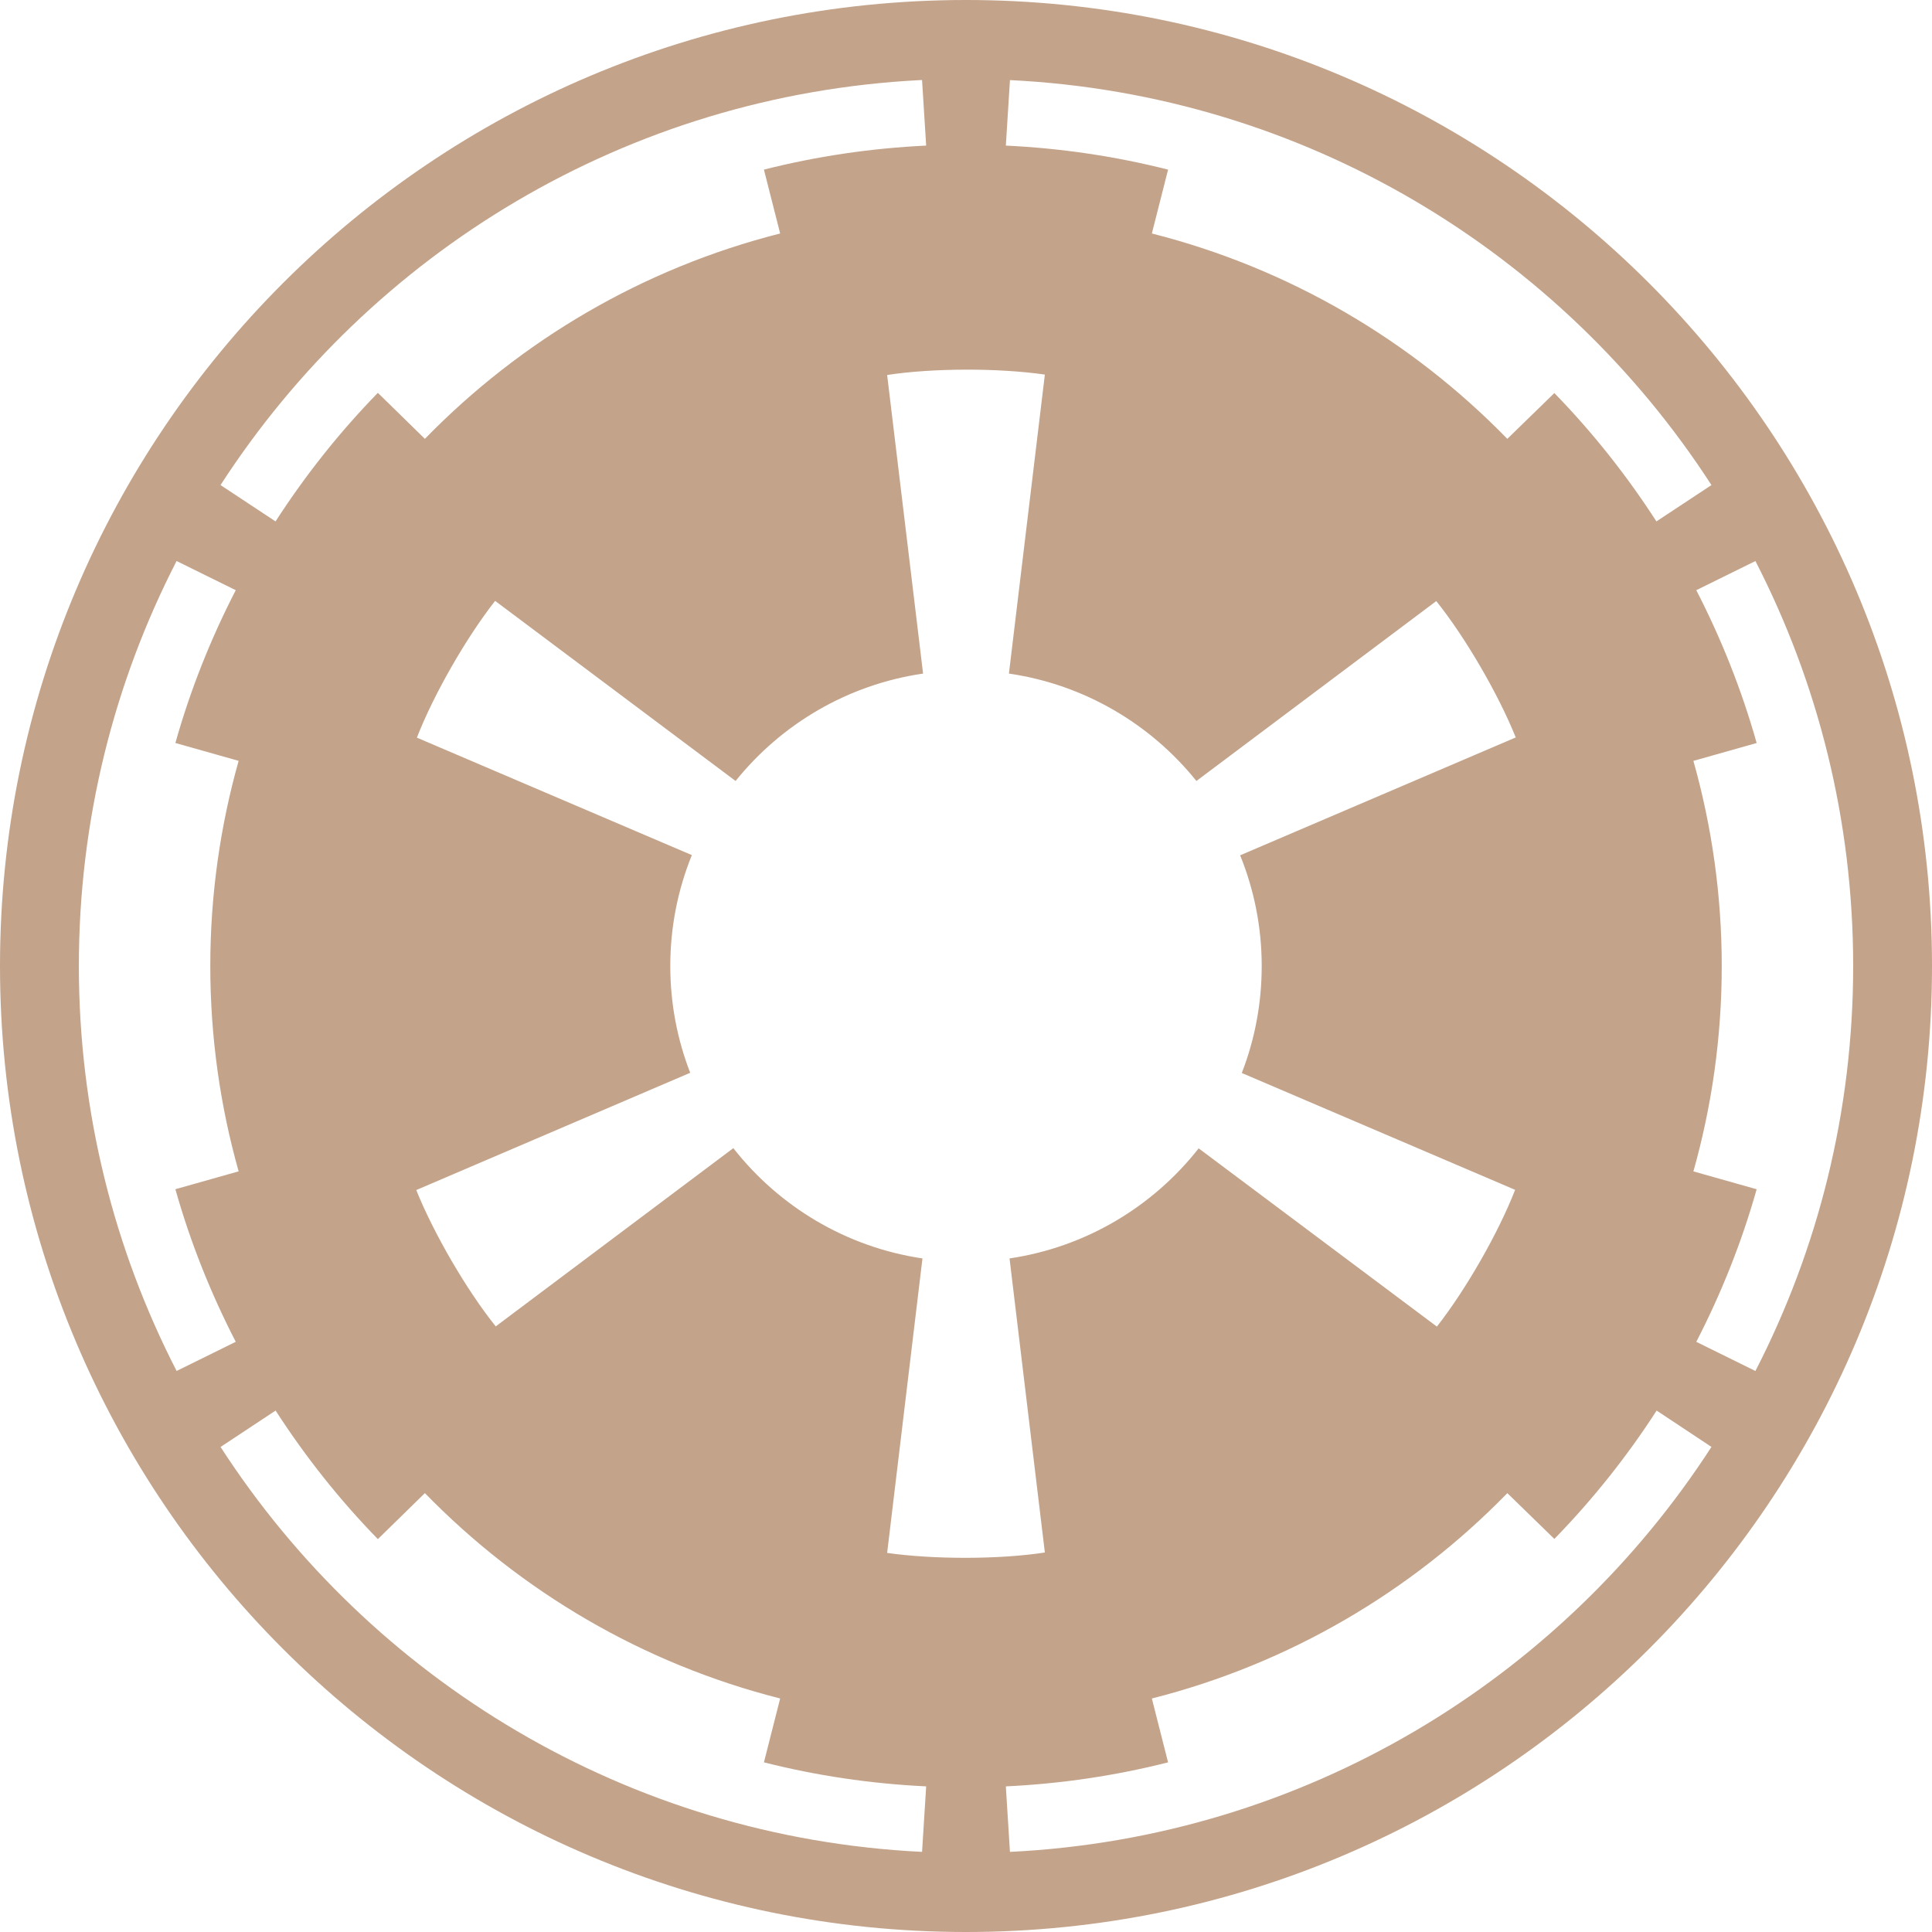
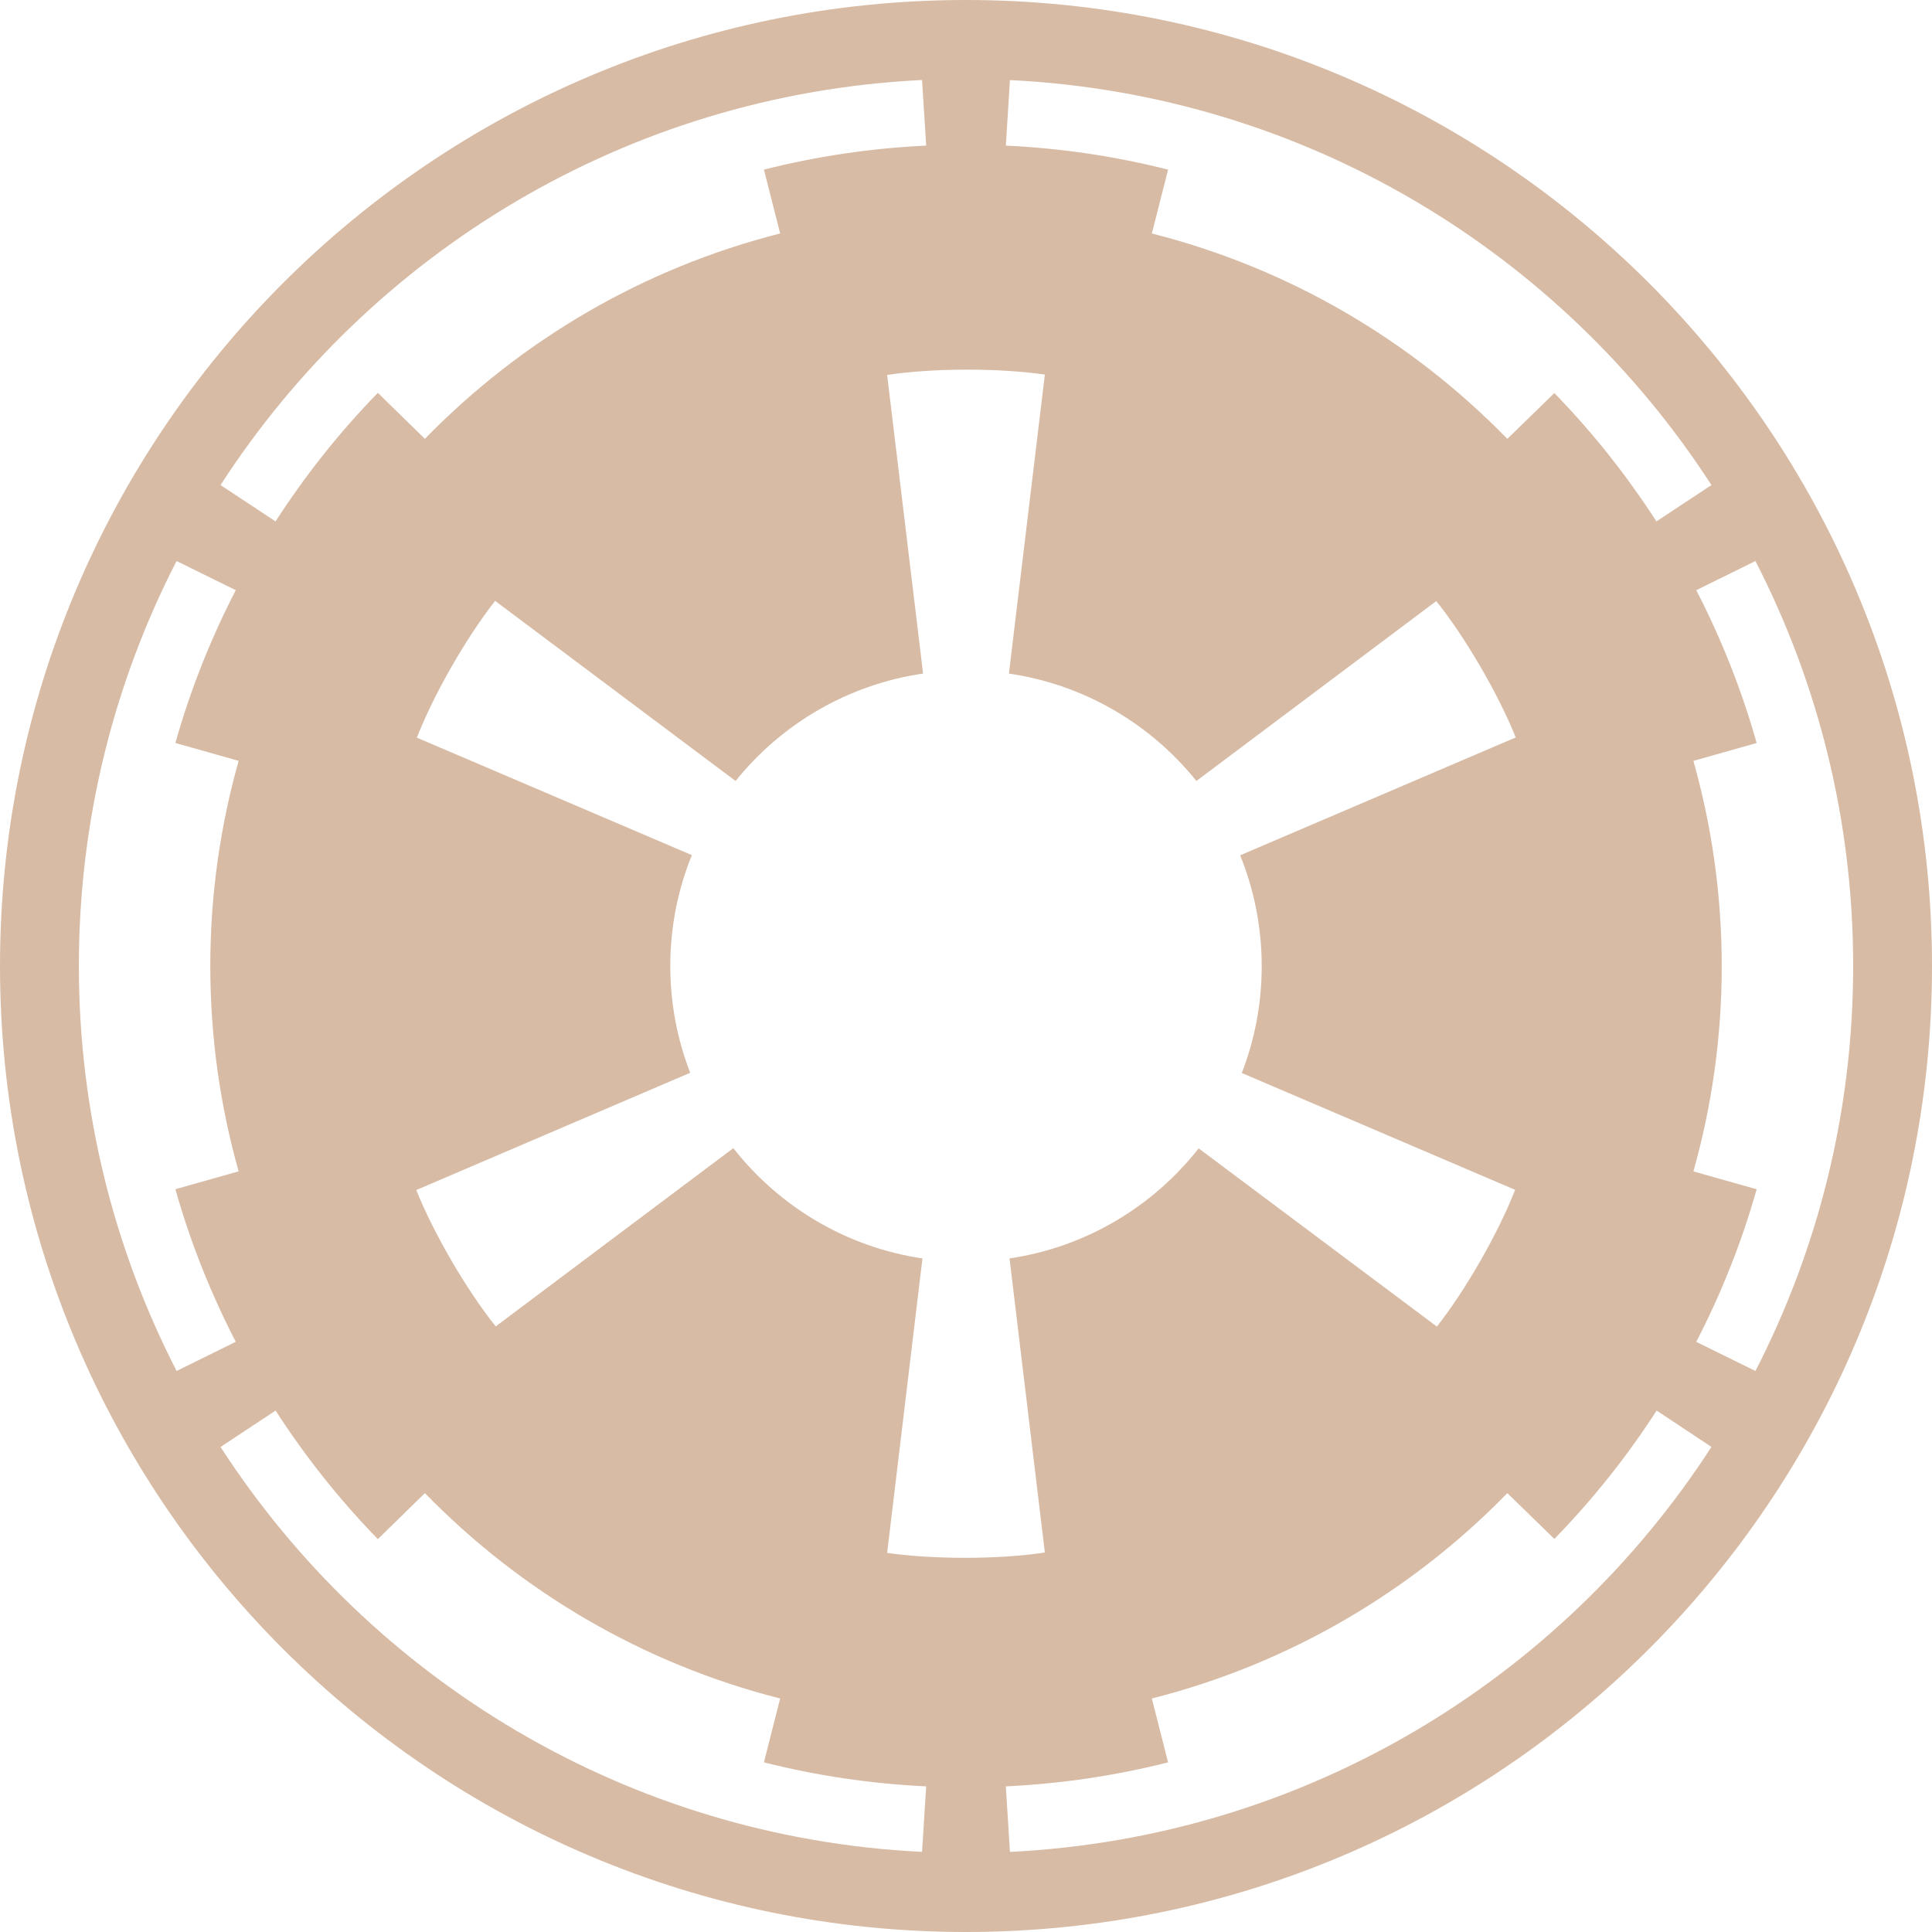
<svg xmlns="http://www.w3.org/2000/svg" version="1.0" viewBox="0 0 600 600">
-   <path fill="#c3a38a" d="m300 0c-165.6 0-300 134.4-300 300s134.4 300 300 300 300-134.4 300-300-134.4-300-300-300zm-14.158 24.872c.169-.009.341.008.51 0l1.276 20.344c-17.303.825-34.145 3.348-50.383 7.462l5.038 19.834c-42.622 10.796-80.585 33.241-110.33 63.776l-14.605-14.286c-11.89 12.19-22.511 25.57-31.773 39.93l-17.092-11.29c46.685-72.18 126.2-121.14 217.34-125.77zm27.806 0c91.363 4.469 171.09 53.454 217.86 125.77l-17.092 11.288c-9.242-14.316-19.851-27.699-31.696-39.86l-14.61 14.22c-29.75-30.55-67.76-52.978-110.39-63.777l5.038-19.834c-16.238-4.113-33.079-6.637-50.383-7.462zm-13.648 89.923c8.674-.02 17.347.51 24.49 1.531l-11.161 92.857c23.459 3.421 44.028 15.699 58.227 33.355l74.49-55.867c9.048 11.272 19.306 28.955 24.681 42.347l-85.587 36.607c4.302 10.628 6.696 22.21 6.696 34.375 0 11.72-2.179 22.919-6.186 33.227l84.885 36.288c-5.238 13.472-15.388 31.123-24.298 42.474l-73.98-55.357c-14.18 18.059-34.984 30.67-58.737 34.184l10.969 91.327c-14.286 2.2-34.694 2.168-48.98.128l10.969-91.454c-23.77-3.516-44.556-16.167-58.737-34.247l-73.788 55.357c-9.048-11.272-19.306-28.955-24.681-42.347l85.077-36.416c-3.994-10.293-6.186-21.465-6.186-33.163 0-12.186 2.38-23.795 6.696-34.439l-85.395-36.48c5.238-13.472 15.388-31.123 24.298-42.474l74.681 55.931c14.199-17.656 34.768-29.934 58.227-33.355l-11.16-92.73c7.143-1.1 15.816-1.638 24.49-1.658zm-245.15 59.439 18.367 9.056c-7.747 15.018-14.081 30.875-18.75 47.449l19.643 5.548c-5.71 20.265-8.801 41.628-8.801 63.712 0 22.105 3.08 43.493 8.801 63.776l-19.643 5.548c4.666 16.548 11.013 32.39 18.75 47.385l-18.367 9.056c-19.401-37.73-30.36-80.48-30.36-125.78 0-45.301 10.959-88.054 30.357-125.77zm490.31 0c19.398 37.711 30.357 80.464 30.357 125.77 0 45.301-10.959 88.054-30.357 125.77l-18.367-9.056c7.74-15 14.082-30.832 18.75-47.385l-19.643-5.548c5.721-20.283 8.801-41.67 8.801-63.776 0-22.084-3.091-43.446-8.801-63.712l19.643-5.548c-4.67-16.58-11.01-32.44-18.75-47.46zm-459.57 263.83c9.266 14.351 19.881 27.737 31.76 39.923l14.605-14.286c29.746 30.534 67.71 52.98 110.33 63.776l-5.038 19.834c16.238 4.113 33.079 6.637 50.383 7.462l-1.276 20.344c-91.36-4.45-171.09-53.44-217.86-125.75zm428.89 0 17.028 11.288c-46.77 72.31-126.5 121.3-217.86 125.77l-1.276-20.344c17.303-.825 34.145-3.348 50.383-7.462l-5.038-19.834c42.637-10.8 80.645-33.225 110.4-63.776l14.605 14.222c11.86-12.176 22.507-25.525 31.76-39.86z" />
+   <path fill="#d7bba5" d="m300 0c-165.6 0-300 134.4-300 300s134.4 300 300 300 300-134.4 300-300-134.4-300-300-300zm-14.158 24.872c.169-.009.341.008.51 0l1.276 20.344c-17.303.825-34.145 3.348-50.383 7.462l5.038 19.834c-42.622 10.796-80.585 33.241-110.33 63.776l-14.605-14.286c-11.89 12.19-22.511 25.57-31.773 39.93l-17.092-11.29c46.685-72.18 126.2-121.14 217.34-125.77zm27.806 0c91.363 4.469 171.09 53.454 217.86 125.77l-17.092 11.288c-9.242-14.316-19.851-27.699-31.696-39.86l-14.61 14.22c-29.75-30.55-67.76-52.978-110.39-63.777l5.038-19.834c-16.238-4.113-33.079-6.637-50.383-7.462zm-13.648 89.923c8.674-.02 17.347.51 24.49 1.531l-11.161 92.857c23.459 3.421 44.028 15.699 58.227 33.355l74.49-55.867c9.048 11.272 19.306 28.955 24.681 42.347l-85.587 36.607c4.302 10.628 6.696 22.21 6.696 34.375 0 11.72-2.179 22.919-6.186 33.227l84.885 36.288c-5.238 13.472-15.388 31.123-24.298 42.474l-73.98-55.357c-14.18 18.059-34.984 30.67-58.737 34.184l10.969 91.327c-14.286 2.2-34.694 2.168-48.98.128l10.969-91.454c-23.77-3.516-44.556-16.167-58.737-34.247l-73.788 55.357c-9.048-11.272-19.306-28.955-24.681-42.347l85.077-36.416c-3.994-10.293-6.186-21.465-6.186-33.163 0-12.186 2.38-23.795 6.696-34.439l-85.395-36.48c5.238-13.472 15.388-31.123 24.298-42.474l74.681 55.931c14.199-17.656 34.768-29.934 58.227-33.355l-11.16-92.73c7.143-1.1 15.816-1.638 24.49-1.658zm-245.15 59.439 18.367 9.056c-7.747 15.018-14.081 30.875-18.75 47.449l19.643 5.548c-5.71 20.265-8.801 41.628-8.801 63.712 0 22.105 3.08 43.493 8.801 63.776l-19.643 5.548c4.666 16.548 11.013 32.39 18.75 47.385l-18.367 9.056c-19.401-37.73-30.36-80.48-30.36-125.78 0-45.301 10.959-88.054 30.357-125.77zm490.31 0c19.398 37.711 30.357 80.464 30.357 125.77 0 45.301-10.959 88.054-30.357 125.77l-18.367-9.056c7.74-15 14.082-30.832 18.75-47.385l-19.643-5.548c5.721-20.283 8.801-41.67 8.801-63.776 0-22.084-3.091-43.446-8.801-63.712l19.643-5.548c-4.67-16.58-11.01-32.44-18.75-47.46zm-459.57 263.83c9.266 14.351 19.881 27.737 31.76 39.923l14.605-14.286c29.746 30.534 67.71 52.98 110.33 63.776l-5.038 19.834c16.238 4.113 33.079 6.637 50.383 7.462l-1.276 20.344c-91.36-4.45-171.09-53.44-217.86-125.75zm428.89 0 17.028 11.288c-46.77 72.31-126.5 121.3-217.86 125.77l-1.276-20.344c17.303-.825 34.145-3.348 50.383-7.462l-5.038-19.834c42.637-10.8 80.645-33.225 110.4-63.776l14.605 14.222c11.86-12.176 22.507-25.525 31.76-39.86z" />
</svg>
